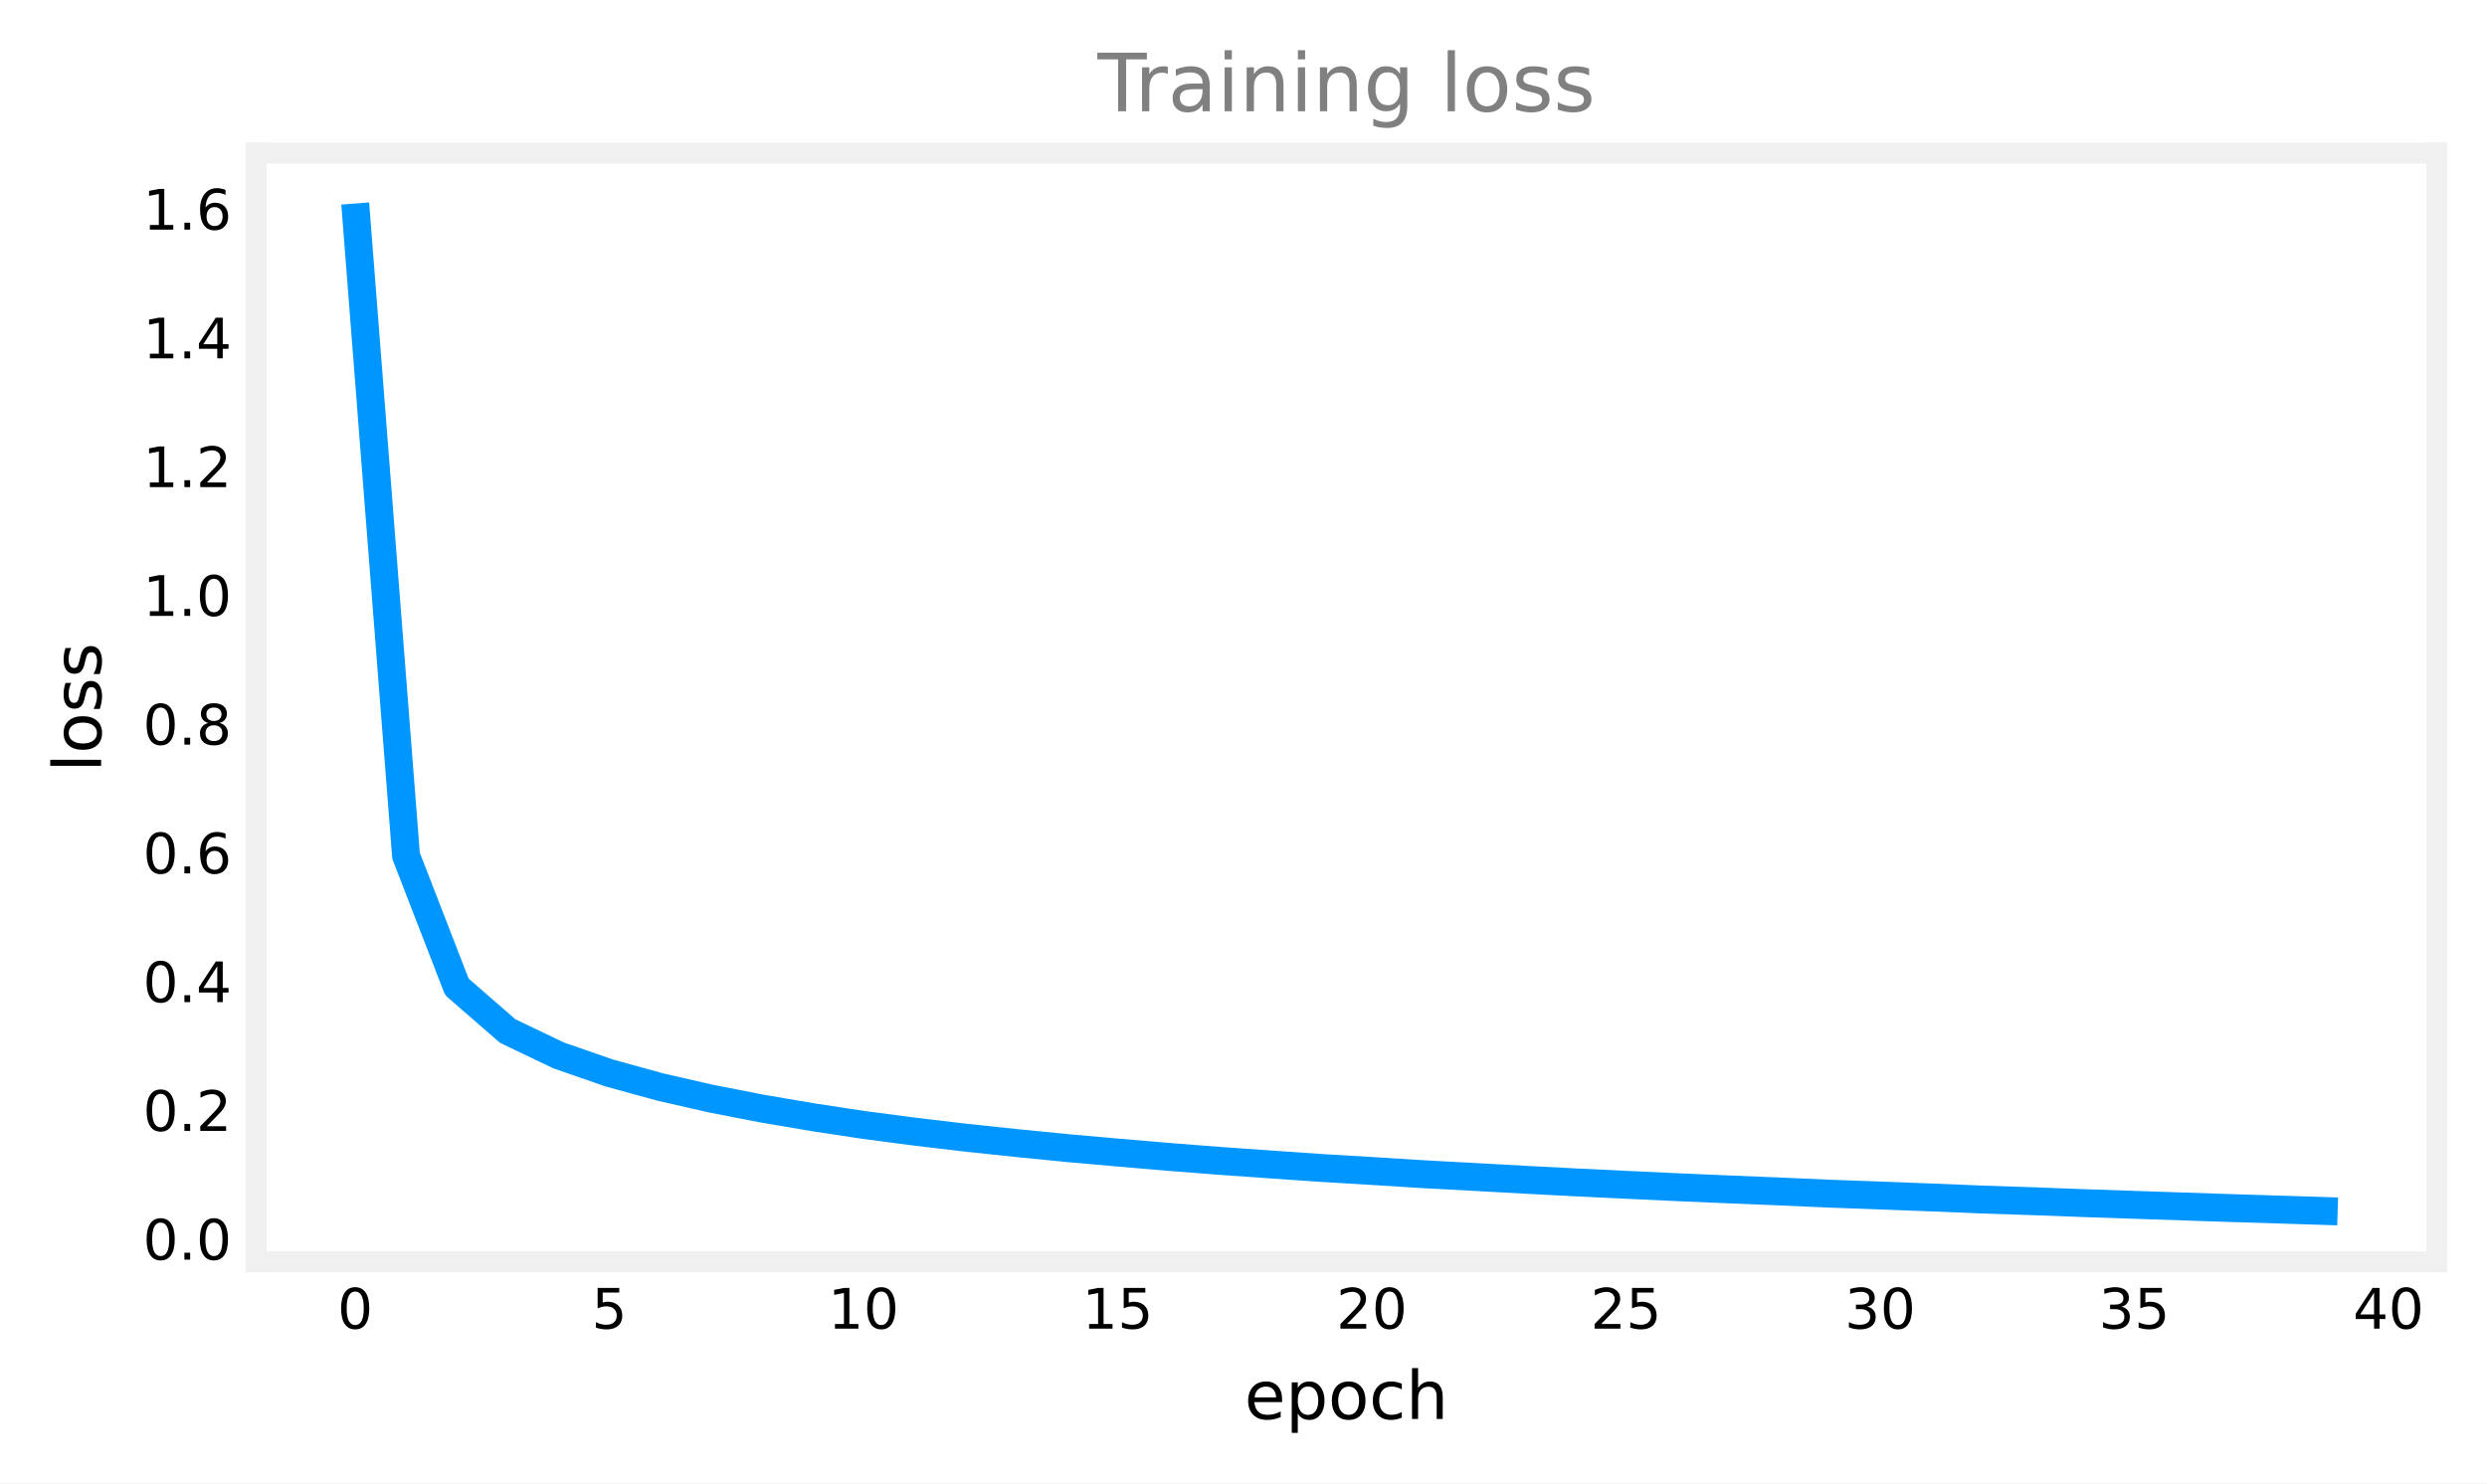
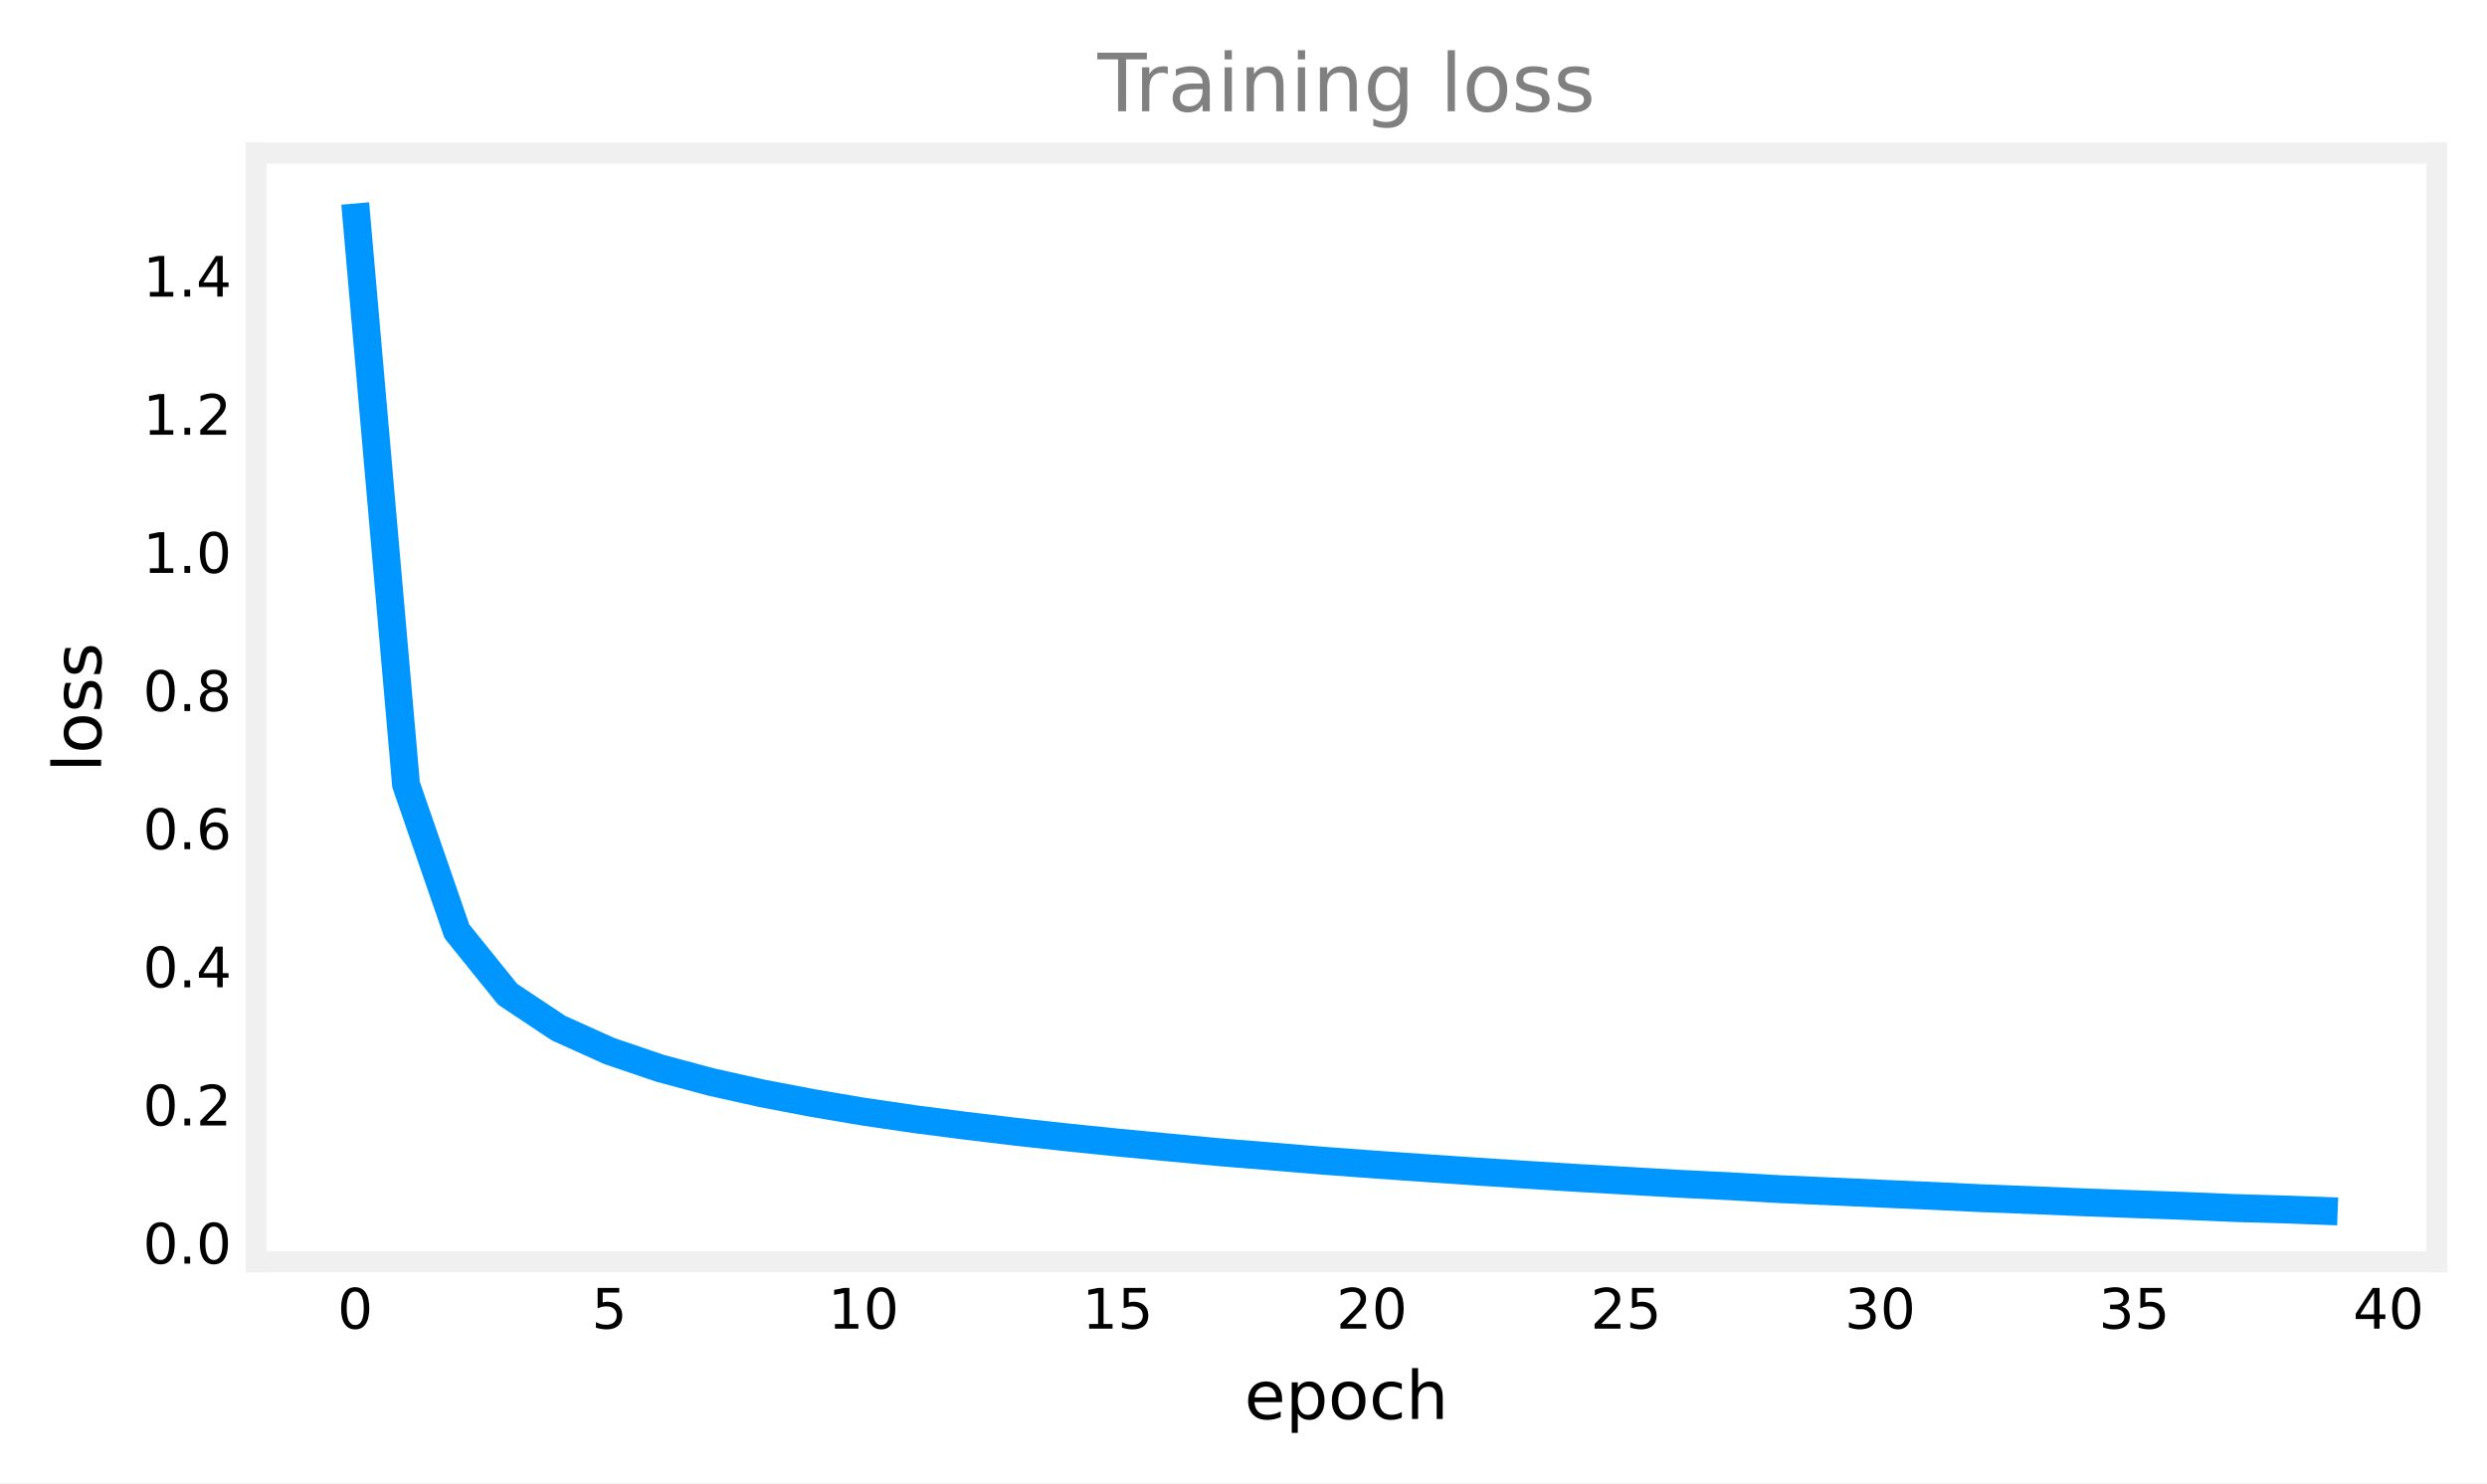
<svg xmlns="http://www.w3.org/2000/svg" xmlns:xlink="http://www.w3.org/1999/xlink" width="356.54pt" height="212.657pt" viewBox="0 0 356.54 212.657" version="1.1">
  <defs>
    <style type="text/css">*{stroke-linejoin: round; stroke-linecap: butt}</style>
  </defs>
  <g id="figure_1">
    <g id="patch_1">
      <path d="M 0 212.657  L 356.54 212.657  L 356.54 0  L 0 0  z " style="fill: #ffffff" />
    </g>
    <g id="axes_1">
      <g id="patch_2">
        <path d="M 36.714 180.923  L 349.34 180.923  L 349.34 21.953  L 36.714 21.953  z " style="fill: #ffffff" />
      </g>
      <g id="matplotlib.axis_1">
        <g id="xtick_1">
          <g id="line2d_1" />
          <g id="text_1">
            <g transform="translate(48.37878 190.5022) scale(0.08 -0.08)">
              <defs>
                <path id="DejaVuSans-30" d="M 2034 4250  Q 1547 4250 1301 3770  Q 1056 3291 1056 2328  Q 1056 1369 1301 889  Q 1547 409 2034 409  Q 2525 409 2770 889  Q 3016 1369 3016 2328  Q 3016 3291 2770 3770  Q 2525 4250 2034 4250  z M 2034 4750  Q 2819 4750 3233 4129  Q 3647 3509 3647 2328  Q 3647 1150 3233 529  Q 2819 -91 2034 -91  Q 1250 -91 836 529  Q 422 1150 422 2328  Q 422 3509 836 4129  Q 1250 4750 2034 4750  z " transform="scale(0.015625)" />
              </defs>
              <use xlink:href="#DejaVuSans-30" />
            </g>
          </g>
        </g>
        <g id="xtick_2">
          <g id="line2d_2" />
          <g id="text_2">
            <g transform="translate(84.81541 190.5022) scale(0.08 -0.08)">
              <defs>
                <path id="DejaVuSans-35" d="M 691 4666  L 3169 4666  L 3169 4134  L 1269 4134  L 1269 2991  Q 1406 3038 1543 3061  Q 1681 3084 1819 3084  Q 2600 3084 3056 2656  Q 3513 2228 3513 1497  Q 3513 744 3044 326  Q 2575 -91 1722 -91  Q 1428 -91 1123 -41  Q 819 9 494 109  L 494 744  Q 775 591 1075 516  Q 1375 441 1709 441  Q 2250 441 2565 725  Q 2881 1009 2881 1497  Q 2881 1984 2565 2268  Q 2250 2553 1709 2553  Q 1456 2553 1204 2497  Q 953 2441 691 2322  L 691 4666  z " transform="scale(0.015625)" />
              </defs>
              <use xlink:href="#DejaVuSans-35" />
            </g>
          </g>
        </g>
        <g id="xtick_3">
          <g id="line2d_3" />
          <g id="text_3">
            <g transform="translate(118.707 190.5022) scale(0.08 -0.08)">
              <defs>
                <path id="DejaVuSans-31" d="M 794 531  L 1825 531  L 1825 4091  L 703 3866  L 703 4441  L 1819 4666  L 2450 4666  L 2450 531  L 3481 531  L 3481 0  L 794 0  L 794 531  z " transform="scale(0.015625)" />
              </defs>
              <use xlink:href="#DejaVuSans-31" />
              <use xlink:href="#DejaVuSans-30" transform="translate(63.62305 0)" />
            </g>
          </g>
        </g>
        <g id="xtick_4">
          <g id="line2d_4" />
          <g id="text_4">
            <g transform="translate(155.1437 190.5022) scale(0.08 -0.08)">
              <use xlink:href="#DejaVuSans-31" />
              <use xlink:href="#DejaVuSans-35" transform="translate(63.62305 0)" />
            </g>
          </g>
        </g>
        <g id="xtick_5">
          <g id="line2d_5" />
          <g id="text_5">
            <g transform="translate(191.5803 190.5022) scale(0.08 -0.08)">
              <defs>
                <path id="DejaVuSans-32" d="M 1228 531  L 3431 531  L 3431 0  L 469 0  L 469 531  Q 828 903 1448 1529  Q 2069 2156 2228 2338  Q 2531 2678 2651 2914  Q 2772 3150 2772 3378  Q 2772 3750 2511 3984  Q 2250 4219 1831 4219  Q 1534 4219 1204 4116  Q 875 4013 500 3803  L 500 4441  Q 881 4594 1212 4672  Q 1544 4750 1819 4750  Q 2544 4750 2975 4387  Q 3406 4025 3406 3419  Q 3406 3131 3298 2873  Q 3191 2616 2906 2266  Q 2828 2175 2409 1742  Q 1991 1309 1228 531  z " transform="scale(0.015625)" />
              </defs>
              <use xlink:href="#DejaVuSans-32" />
              <use xlink:href="#DejaVuSans-30" transform="translate(63.62305 0)" />
            </g>
          </g>
        </g>
        <g id="xtick_6">
          <g id="line2d_6" />
          <g id="text_6">
            <g transform="translate(228.0169 190.5022) scale(0.08 -0.08)">
              <use xlink:href="#DejaVuSans-32" />
              <use xlink:href="#DejaVuSans-35" transform="translate(63.62305 0)" />
            </g>
          </g>
        </g>
        <g id="xtick_7">
          <g id="line2d_7" />
          <g id="text_7">
            <g transform="translate(264.4535 190.5022) scale(0.08 -0.08)">
              <defs>
                <path id="DejaVuSans-33" d="M 2597 2516  Q 3050 2419 3304 2112  Q 3559 1806 3559 1356  Q 3559 666 3084 287  Q 2609 -91 1734 -91  Q 1441 -91 1130 -33  Q 819 25 488 141  L 488 750  Q 750 597 1062 519  Q 1375 441 1716 441  Q 2309 441 2620 675  Q 2931 909 2931 1356  Q 2931 1769 2642 2001  Q 2353 2234 1838 2234  L 1294 2234  L 1294 2753  L 1863 2753  Q 2328 2753 2575 2939  Q 2822 3125 2822 3475  Q 2822 3834 2567 4026  Q 2313 4219 1838 4219  Q 1578 4219 1281 4162  Q 984 4106 628 3988  L 628 4550  Q 988 4650 1302 4700  Q 1616 4750 1894 4750  Q 2613 4750 3031 4423  Q 3450 4097 3450 3541  Q 3450 3153 3228 2886  Q 3006 2619 2597 2516  z " transform="scale(0.015625)" />
              </defs>
              <use xlink:href="#DejaVuSans-33" />
              <use xlink:href="#DejaVuSans-30" transform="translate(63.62305 0)" />
            </g>
          </g>
        </g>
        <g id="xtick_8">
          <g id="line2d_8" />
          <g id="text_8">
            <g transform="translate(300.8902 190.5022) scale(0.08 -0.08)">
              <use xlink:href="#DejaVuSans-33" />
              <use xlink:href="#DejaVuSans-35" transform="translate(63.62305 0)" />
            </g>
          </g>
        </g>
        <g id="xtick_9">
          <g id="line2d_9" />
          <g id="text_9">
            <g transform="translate(337.3268 190.5022) scale(0.08 -0.08)">
              <defs>
                <path id="DejaVuSans-34" d="M 2419 4116  L 825 1625  L 2419 1625  L 2419 4116  z M 2253 4666  L 3047 4666  L 3047 1625  L 3713 1625  L 3713 1100  L 3047 1100  L 3047 0  L 2419 0  L 2419 1100  L 313 1100  L 313 1709  L 2253 4666  z " transform="scale(0.015625)" />
              </defs>
              <use xlink:href="#DejaVuSans-34" />
              <use xlink:href="#DejaVuSans-30" transform="translate(63.62305 0)" />
            </g>
          </g>
        </g>
        <g id="text_10">
          <g transform="translate(178.4076 203.4604) scale(0.096 -0.096)">
            <defs>
              <path id="DejaVuSans-65" d="M 3597 1894  L 3597 1613  L 953 1613  Q 991 1019 1311 708  Q 1631 397 2203 397  Q 2534 397 2845 478  Q 3156 559 3463 722  L 3463 178  Q 3153 47 2828 -22  Q 2503 -91 2169 -91  Q 1331 -91 842 396  Q 353 884 353 1716  Q 353 2575 817 3079  Q 1281 3584 2069 3584  Q 2775 3584 3186 3129  Q 3597 2675 3597 1894  z M 3022 2063  Q 3016 2534 2758 2815  Q 2500 3097 2075 3097  Q 1594 3097 1305 2825  Q 1016 2553 972 2059  L 3022 2063  z " transform="scale(0.015625)" />
              <path id="DejaVuSans-70" d="M 1159 525  L 1159 -1331  L 581 -1331  L 581 3500  L 1159 3500  L 1159 2969  Q 1341 3281 1617 3432  Q 1894 3584 2278 3584  Q 2916 3584 3314 3078  Q 3713 2572 3713 1747  Q 3713 922 3314 415  Q 2916 -91 2278 -91  Q 1894 -91 1617 61  Q 1341 213 1159 525  z M 3116 1747  Q 3116 2381 2855 2742  Q 2594 3103 2138 3103  Q 1681 3103 1420 2742  Q 1159 2381 1159 1747  Q 1159 1113 1420 752  Q 1681 391 2138 391  Q 2594 391 2855 752  Q 3116 1113 3116 1747  z " transform="scale(0.015625)" />
              <path id="DejaVuSans-6f" d="M 1959 3097  Q 1497 3097 1228 2736  Q 959 2375 959 1747  Q 959 1119 1226 758  Q 1494 397 1959 397  Q 2419 397 2687 759  Q 2956 1122 2956 1747  Q 2956 2369 2687 2733  Q 2419 3097 1959 3097  z M 1959 3584  Q 2709 3584 3137 3096  Q 3566 2609 3566 1747  Q 3566 888 3137 398  Q 2709 -91 1959 -91  Q 1206 -91 779 398  Q 353 888 353 1747  Q 353 2609 779 3096  Q 1206 3584 1959 3584  z " transform="scale(0.015625)" />
              <path id="DejaVuSans-63" d="M 3122 3366  L 3122 2828  Q 2878 2963 2633 3030  Q 2388 3097 2138 3097  Q 1578 3097 1268 2742  Q 959 2388 959 1747  Q 959 1106 1268 751  Q 1578 397 2138 397  Q 2388 397 2633 464  Q 2878 531 3122 666  L 3122 134  Q 2881 22 2623 -34  Q 2366 -91 2075 -91  Q 1284 -91 818 406  Q 353 903 353 1747  Q 353 2603 823 3093  Q 1294 3584 2113 3584  Q 2378 3584 2631 3529  Q 2884 3475 3122 3366  z " transform="scale(0.015625)" />
              <path id="DejaVuSans-68" d="M 3513 2113  L 3513 0  L 2938 0  L 2938 2094  Q 2938 2591 2744 2837  Q 2550 3084 2163 3084  Q 1697 3084 1428 2787  Q 1159 2491 1159 1978  L 1159 0  L 581 0  L 581 4863  L 1159 4863  L 1159 2956  Q 1366 3272 1645 3428  Q 1925 3584 2291 3584  Q 2894 3584 3203 3211  Q 3513 2838 3513 2113  z " transform="scale(0.015625)" />
            </defs>
            <use xlink:href="#DejaVuSans-65" />
            <use xlink:href="#DejaVuSans-70" transform="translate(61.52344 0)" />
            <use xlink:href="#DejaVuSans-6f" transform="translate(125 0)" />
            <use xlink:href="#DejaVuSans-63" transform="translate(186.1816 0)" />
            <use xlink:href="#DejaVuSans-68" transform="translate(241.1621 0)" />
          </g>
        </g>
      </g>
      <g id="matplotlib.axis_2">
        <g id="ytick_1">
          <g id="line2d_10" />
          <g id="text_11">
-             <g transform="translate(20.491 180.6134) scale(0.08 -0.08)">
+             <g transform="translate(20.491 181.18) scale(0.08 -0.08)">
              <defs>
                <path id="DejaVuSans-2e" d="M 684 794  L 1344 794  L 1344 0  L 684 0  L 684 794  z " transform="scale(0.015625)" />
              </defs>
              <use xlink:href="#DejaVuSans-30" />
              <use xlink:href="#DejaVuSans-2e" transform="translate(63.62305 0)" />
              <use xlink:href="#DejaVuSans-30" transform="translate(95.41016 0)" />
            </g>
          </g>
        </g>
        <g id="ytick_2">
          <g id="line2d_11" />
          <g id="text_12">
-             <g transform="translate(20.491 162.1519) scale(0.08 -0.08)">
+             <g transform="translate(20.491 161.3726) scale(0.08 -0.08)">
              <use xlink:href="#DejaVuSans-30" />
              <use xlink:href="#DejaVuSans-2e" transform="translate(63.62305 0)" />
              <use xlink:href="#DejaVuSans-32" transform="translate(95.41016 0)" />
            </g>
          </g>
        </g>
        <g id="ytick_3">
          <g id="line2d_12" />
          <g id="text_13">
-             <g transform="translate(20.491 143.6904) scale(0.08 -0.08)">
+             <g transform="translate(20.491 141.5652) scale(0.08 -0.08)">
              <use xlink:href="#DejaVuSans-30" />
              <use xlink:href="#DejaVuSans-2e" transform="translate(63.62305 0)" />
              <use xlink:href="#DejaVuSans-34" transform="translate(95.41016 0)" />
            </g>
          </g>
        </g>
        <g id="ytick_4">
          <g id="line2d_13" />
          <g id="text_14">
-             <g transform="translate(20.491 125.2289) scale(0.08 -0.08)">
+             <g transform="translate(20.491 121.7578) scale(0.08 -0.08)">
              <defs>
                <path id="DejaVuSans-36" d="M 2113 2584  Q 1688 2584 1439 2293  Q 1191 2003 1191 1497  Q 1191 994 1439 701  Q 1688 409 2113 409  Q 2538 409 2786 701  Q 3034 994 3034 1497  Q 3034 2003 2786 2293  Q 2538 2584 2113 2584  z M 3366 4563  L 3366 3988  Q 3128 4100 2886 4159  Q 2644 4219 2406 4219  Q 1781 4219 1451 3797  Q 1122 3375 1075 2522  Q 1259 2794 1537 2939  Q 1816 3084 2150 3084  Q 2853 3084 3261 2657  Q 3669 2231 3669 1497  Q 3669 778 3244 343  Q 2819 -91 2113 -91  Q 1303 -91 875 529  Q 447 1150 447 2328  Q 447 3434 972 4092  Q 1497 4750 2381 4750  Q 2619 4750 2861 4703  Q 3103 4656 3366 4563  z " transform="scale(0.015625)" />
              </defs>
              <use xlink:href="#DejaVuSans-30" />
              <use xlink:href="#DejaVuSans-2e" transform="translate(63.62305 0)" />
              <use xlink:href="#DejaVuSans-36" transform="translate(95.41016 0)" />
            </g>
          </g>
        </g>
        <g id="ytick_5">
          <g id="line2d_14" />
          <g id="text_15">
-             <g transform="translate(20.491 106.7674) scale(0.08 -0.08)">
+             <g transform="translate(20.491 101.9504) scale(0.08 -0.08)">
              <defs>
                <path id="DejaVuSans-38" d="M 2034 2216  Q 1584 2216 1326 1975  Q 1069 1734 1069 1313  Q 1069 891 1326 650  Q 1584 409 2034 409  Q 2484 409 2743 651  Q 3003 894 3003 1313  Q 3003 1734 2745 1975  Q 2488 2216 2034 2216  z M 1403 2484  Q 997 2584 770 2862  Q 544 3141 544 3541  Q 544 4100 942 4425  Q 1341 4750 2034 4750  Q 2731 4750 3128 4425  Q 3525 4100 3525 3541  Q 3525 3141 3298 2862  Q 3072 2584 2669 2484  Q 3125 2378 3379 2068  Q 3634 1759 3634 1313  Q 3634 634 3220 271  Q 2806 -91 2034 -91  Q 1263 -91 848 271  Q 434 634 434 1313  Q 434 1759 690 2068  Q 947 2378 1403 2484  z M 1172 3481  Q 1172 3119 1398 2916  Q 1625 2713 2034 2713  Q 2441 2713 2670 2916  Q 2900 3119 2900 3481  Q 2900 3844 2670 4047  Q 2441 4250 2034 4250  Q 1625 4250 1398 4047  Q 1172 3844 1172 3481  z " transform="scale(0.015625)" />
              </defs>
              <use xlink:href="#DejaVuSans-30" />
              <use xlink:href="#DejaVuSans-2e" transform="translate(63.62305 0)" />
              <use xlink:href="#DejaVuSans-38" transform="translate(95.41016 0)" />
            </g>
          </g>
        </g>
        <g id="ytick_6">
          <g id="line2d_15" />
          <g id="text_16">
-             <g transform="translate(20.491 88.30585) scale(0.08 -0.08)">
+             <g transform="translate(20.491 82.14297) scale(0.08 -0.08)">
              <use xlink:href="#DejaVuSans-31" />
              <use xlink:href="#DejaVuSans-2e" transform="translate(63.62305 0)" />
              <use xlink:href="#DejaVuSans-30" transform="translate(95.41016 0)" />
            </g>
          </g>
        </g>
        <g id="ytick_7">
          <g id="line2d_16" />
          <g id="text_17">
-             <g transform="translate(20.491 69.84434) scale(0.08 -0.08)">
+             <g transform="translate(20.491 62.33557) scale(0.08 -0.08)">
              <use xlink:href="#DejaVuSans-31" />
              <use xlink:href="#DejaVuSans-2e" transform="translate(63.62305 0)" />
              <use xlink:href="#DejaVuSans-32" transform="translate(95.41016 0)" />
            </g>
          </g>
        </g>
        <g id="ytick_8">
          <g id="line2d_17" />
          <g id="text_18">
-             <g transform="translate(20.491 51.38283) scale(0.08 -0.08)">
+             <g transform="translate(20.491 42.52816) scale(0.08 -0.08)">
              <use xlink:href="#DejaVuSans-31" />
              <use xlink:href="#DejaVuSans-2e" transform="translate(63.62305 0)" />
              <use xlink:href="#DejaVuSans-34" transform="translate(95.41016 0)" />
            </g>
          </g>
        </g>
-         <g id="ytick_9">
-           <g id="line2d_18" />
-           <g id="text_19">
-             <g transform="translate(20.491 32.92132) scale(0.08 -0.08)">
-               <use xlink:href="#DejaVuSans-31" />
-               <use xlink:href="#DejaVuSans-2e" transform="translate(63.62305 0)" />
-               <use xlink:href="#DejaVuSans-36" transform="translate(95.41016 0)" />
-             </g>
-           </g>
-         </g>
-         <g id="text_20">
+         <g id="text_19">
          <g transform="translate(14.4945 110.7099) rotate(-90) scale(0.096 -0.096)">
            <defs>
              <path id="DejaVuSans-6c" d="M 603 4863  L 1178 4863  L 1178 0  L 603 0  L 603 4863  z " transform="scale(0.015625)" />
              <path id="DejaVuSans-73" d="M 2834 3397  L 2834 2853  Q 2591 2978 2328 3040  Q 2066 3103 1784 3103  Q 1356 3103 1142 2972  Q 928 2841 928 2578  Q 928 2378 1081 2264  Q 1234 2150 1697 2047  L 1894 2003  Q 2506 1872 2764 1633  Q 3022 1394 3022 966  Q 3022 478 2636 193  Q 2250 -91 1575 -91  Q 1294 -91 989 -36  Q 684 19 347 128  L 347 722  Q 666 556 975 473  Q 1284 391 1588 391  Q 1994 391 2212 530  Q 2431 669 2431 922  Q 2431 1156 2273 1281  Q 2116 1406 1581 1522  L 1381 1569  Q 847 1681 609 1914  Q 372 2147 372 2553  Q 372 3047 722 3315  Q 1072 3584 1716 3584  Q 2034 3584 2315 3537  Q 2597 3491 2834 3397  z " transform="scale(0.015625)" />
            </defs>
            <use xlink:href="#DejaVuSans-6c" />
            <use xlink:href="#DejaVuSans-6f" transform="translate(27.7832 0)" />
            <use xlink:href="#DejaVuSans-73" transform="translate(88.96484 0)" />
            <use xlink:href="#DejaVuSans-73" transform="translate(141.0645 0)" />
          </g>
        </g>
      </g>
-       <g id="line2d_19">
-         <path d="M 50.924 29.179  L 58.211 122.7  L 65.498 141.503  L 72.786 147.839  L 80.073 151.324  L 87.36 153.857  L 94.648 155.861  L 101.935 157.526  L 109.222 158.947  L 116.51 160.19  L 123.797 161.296  L 131.084 162.254  L 138.372 163.117  L 145.659 163.89  L 152.946 164.61  L 160.234 165.259  L 167.521 165.881  L 174.808 166.445  L 182.096 166.961  L 189.383 167.464  L 196.67 167.901  L 203.958 168.356  L 211.245 168.749  L 218.532 169.152  L 225.82 169.53  L 233.107 169.883  L 240.394 170.222  L 247.682 170.534  L 254.969 170.831  L 262.256 171.152  L 269.544 171.415  L 276.831 171.694  L 284.118 171.993  L 291.406 172.232  L 298.693 172.508  L 305.98 172.755  L 313.267 173  L 320.555 173.241  L 327.842 173.465  L 335.129 173.697  " clip-path="url(#p0968aa79f0)" style="fill: none; stroke: #0096ff; stroke-width: 4" />
+       <g id="line2d_18">
+         <path d="M 50.924 29.179  L 58.211 112.493  L 65.498 133.537  L 72.786 142.57  L 80.073 147.42  L 87.36 150.703  L 94.648 153.184  L 101.935 155.139  L 109.222 156.769  L 116.51 158.159  L 123.797 159.396  L 131.084 160.465  L 138.372 161.406  L 145.659 162.282  L 152.946 163.078  L 160.234 163.827  L 167.521 164.521  L 174.808 165.207  L 182.096 165.8  L 189.383 166.407  L 196.67 166.947  L 203.958 167.46  L 211.245 167.952  L 218.532 168.425  L 225.82 168.882  L 233.107 169.297  L 240.394 169.721  L 247.682 170.074  L 254.969 170.499  L 262.256 170.816  L 269.544 171.147  L 276.831 171.463  L 284.118 171.809  L 291.406 172.084  L 298.693 172.394  L 305.98 172.656  L 313.267 172.912  L 320.555 173.219  L 327.842 173.427  L 335.129 173.697  " clip-path="url(#p872099bcfc)" style="fill: none; stroke: #0096ff; stroke-width: 4" />
      </g>
      <g id="patch_3">
        <path d="M 36.714 180.923  L 36.714 21.953  " style="fill: none; stroke: #f0f0f0; stroke-width: 3; stroke-linejoin: miter; stroke-linecap: square" />
      </g>
      <g id="patch_4">
        <path d="M 349.34 180.923  L 349.34 21.953  " style="fill: none; stroke: #f0f0f0; stroke-width: 3; stroke-linejoin: miter; stroke-linecap: square" />
      </g>
      <g id="patch_5">
        <path d="M 36.714 180.923  L 349.34 180.923  " style="fill: none; stroke: #f0f0f0; stroke-width: 3; stroke-linejoin: miter; stroke-linecap: square" />
      </g>
      <g id="patch_6">
        <path d="M 36.714 21.953  L 349.34 21.953  " style="fill: none; stroke: #f0f0f0; stroke-width: 3; stroke-linejoin: miter; stroke-linecap: square" />
      </g>
-       <g id="text_21">
+       <g id="text_20">
        <g style="fill: #808080" transform="translate(157.3461 15.9534) scale(0.1152 -0.1152)">
          <defs>
            <path id="DejaVuSans-54" d="M -19 4666  L 3928 4666  L 3928 4134  L 2272 4134  L 2272 0  L 1638 0  L 1638 4134  L -19 4134  L -19 4666  z " transform="scale(0.015625)" />
            <path id="DejaVuSans-72" d="M 2631 2963  Q 2534 3019 2420 3045  Q 2306 3072 2169 3072  Q 1681 3072 1420 2755  Q 1159 2438 1159 1844  L 1159 0  L 581 0  L 581 3500  L 1159 3500  L 1159 2956  Q 1341 3275 1631 3429  Q 1922 3584 2338 3584  Q 2397 3584 2469 3576  Q 2541 3569 2628 3553  L 2631 2963  z " transform="scale(0.015625)" />
            <path id="DejaVuSans-61" d="M 2194 1759  Q 1497 1759 1228 1600  Q 959 1441 959 1056  Q 959 750 1161 570  Q 1363 391 1709 391  Q 2188 391 2477 730  Q 2766 1069 2766 1631  L 2766 1759  L 2194 1759  z M 3341 1997  L 3341 0  L 2766 0  L 2766 531  Q 2569 213 2275 61  Q 1981 -91 1556 -91  Q 1019 -91 701 211  Q 384 513 384 1019  Q 384 1609 779 1909  Q 1175 2209 1959 2209  L 2766 2209  L 2766 2266  Q 2766 2663 2505 2880  Q 2244 3097 1772 3097  Q 1472 3097 1187 3025  Q 903 2953 641 2809  L 641 3341  Q 956 3463 1253 3523  Q 1550 3584 1831 3584  Q 2591 3584 2966 3190  Q 3341 2797 3341 1997  z " transform="scale(0.015625)" />
            <path id="DejaVuSans-69" d="M 603 3500  L 1178 3500  L 1178 0  L 603 0  L 603 3500  z M 603 4863  L 1178 4863  L 1178 4134  L 603 4134  L 603 4863  z " transform="scale(0.015625)" />
            <path id="DejaVuSans-6e" d="M 3513 2113  L 3513 0  L 2938 0  L 2938 2094  Q 2938 2591 2744 2837  Q 2550 3084 2163 3084  Q 1697 3084 1428 2787  Q 1159 2491 1159 1978  L 1159 0  L 581 0  L 581 3500  L 1159 3500  L 1159 2956  Q 1366 3272 1645 3428  Q 1925 3584 2291 3584  Q 2894 3584 3203 3211  Q 3513 2838 3513 2113  z " transform="scale(0.015625)" />
            <path id="DejaVuSans-67" d="M 2906 1791  Q 2906 2416 2648 2759  Q 2391 3103 1925 3103  Q 1463 3103 1205 2759  Q 947 2416 947 1791  Q 947 1169 1205 825  Q 1463 481 1925 481  Q 2391 481 2648 825  Q 2906 1169 2906 1791  z M 3481 434  Q 3481 -459 3084 -895  Q 2688 -1331 1869 -1331  Q 1566 -1331 1297 -1286  Q 1028 -1241 775 -1147  L 775 -588  Q 1028 -725 1275 -790  Q 1522 -856 1778 -856  Q 2344 -856 2625 -561  Q 2906 -266 2906 331  L 2906 616  Q 2728 306 2450 153  Q 2172 0 1784 0  Q 1141 0 747 490  Q 353 981 353 1791  Q 353 2603 747 3093  Q 1141 3584 1784 3584  Q 2172 3584 2450 3431  Q 2728 3278 2906 2969  L 2906 3500  L 3481 3500  L 3481 434  z " transform="scale(0.015625)" />
            <path id="DejaVuSans-20" transform="scale(0.015625)" />
          </defs>
          <use xlink:href="#DejaVuSans-54" />
          <use xlink:href="#DejaVuSans-72" transform="translate(46.33398 0)" />
          <use xlink:href="#DejaVuSans-61" transform="translate(87.44727 0)" />
          <use xlink:href="#DejaVuSans-69" transform="translate(148.7266 0)" />
          <use xlink:href="#DejaVuSans-6e" transform="translate(176.5098 0)" />
          <use xlink:href="#DejaVuSans-69" transform="translate(239.8887 0)" />
          <use xlink:href="#DejaVuSans-6e" transform="translate(267.6719 0)" />
          <use xlink:href="#DejaVuSans-67" transform="translate(331.0508 0)" />
          <use xlink:href="#DejaVuSans-20" transform="translate(394.5273 0)" />
          <use xlink:href="#DejaVuSans-6c" transform="translate(426.3145 0)" />
          <use xlink:href="#DejaVuSans-6f" transform="translate(454.0977 0)" />
          <use xlink:href="#DejaVuSans-73" transform="translate(515.2793 0)" />
          <use xlink:href="#DejaVuSans-73" transform="translate(567.3789 0)" />
        </g>
      </g>
    </g>
  </g>
  <defs>
-     <clipPath id="p0968aa79f0">
+     <clipPath id="p872099bcfc">
      <rect x="36.714" y="21.953" width="312.626" height="158.97" />
    </clipPath>
  </defs>
</svg>
